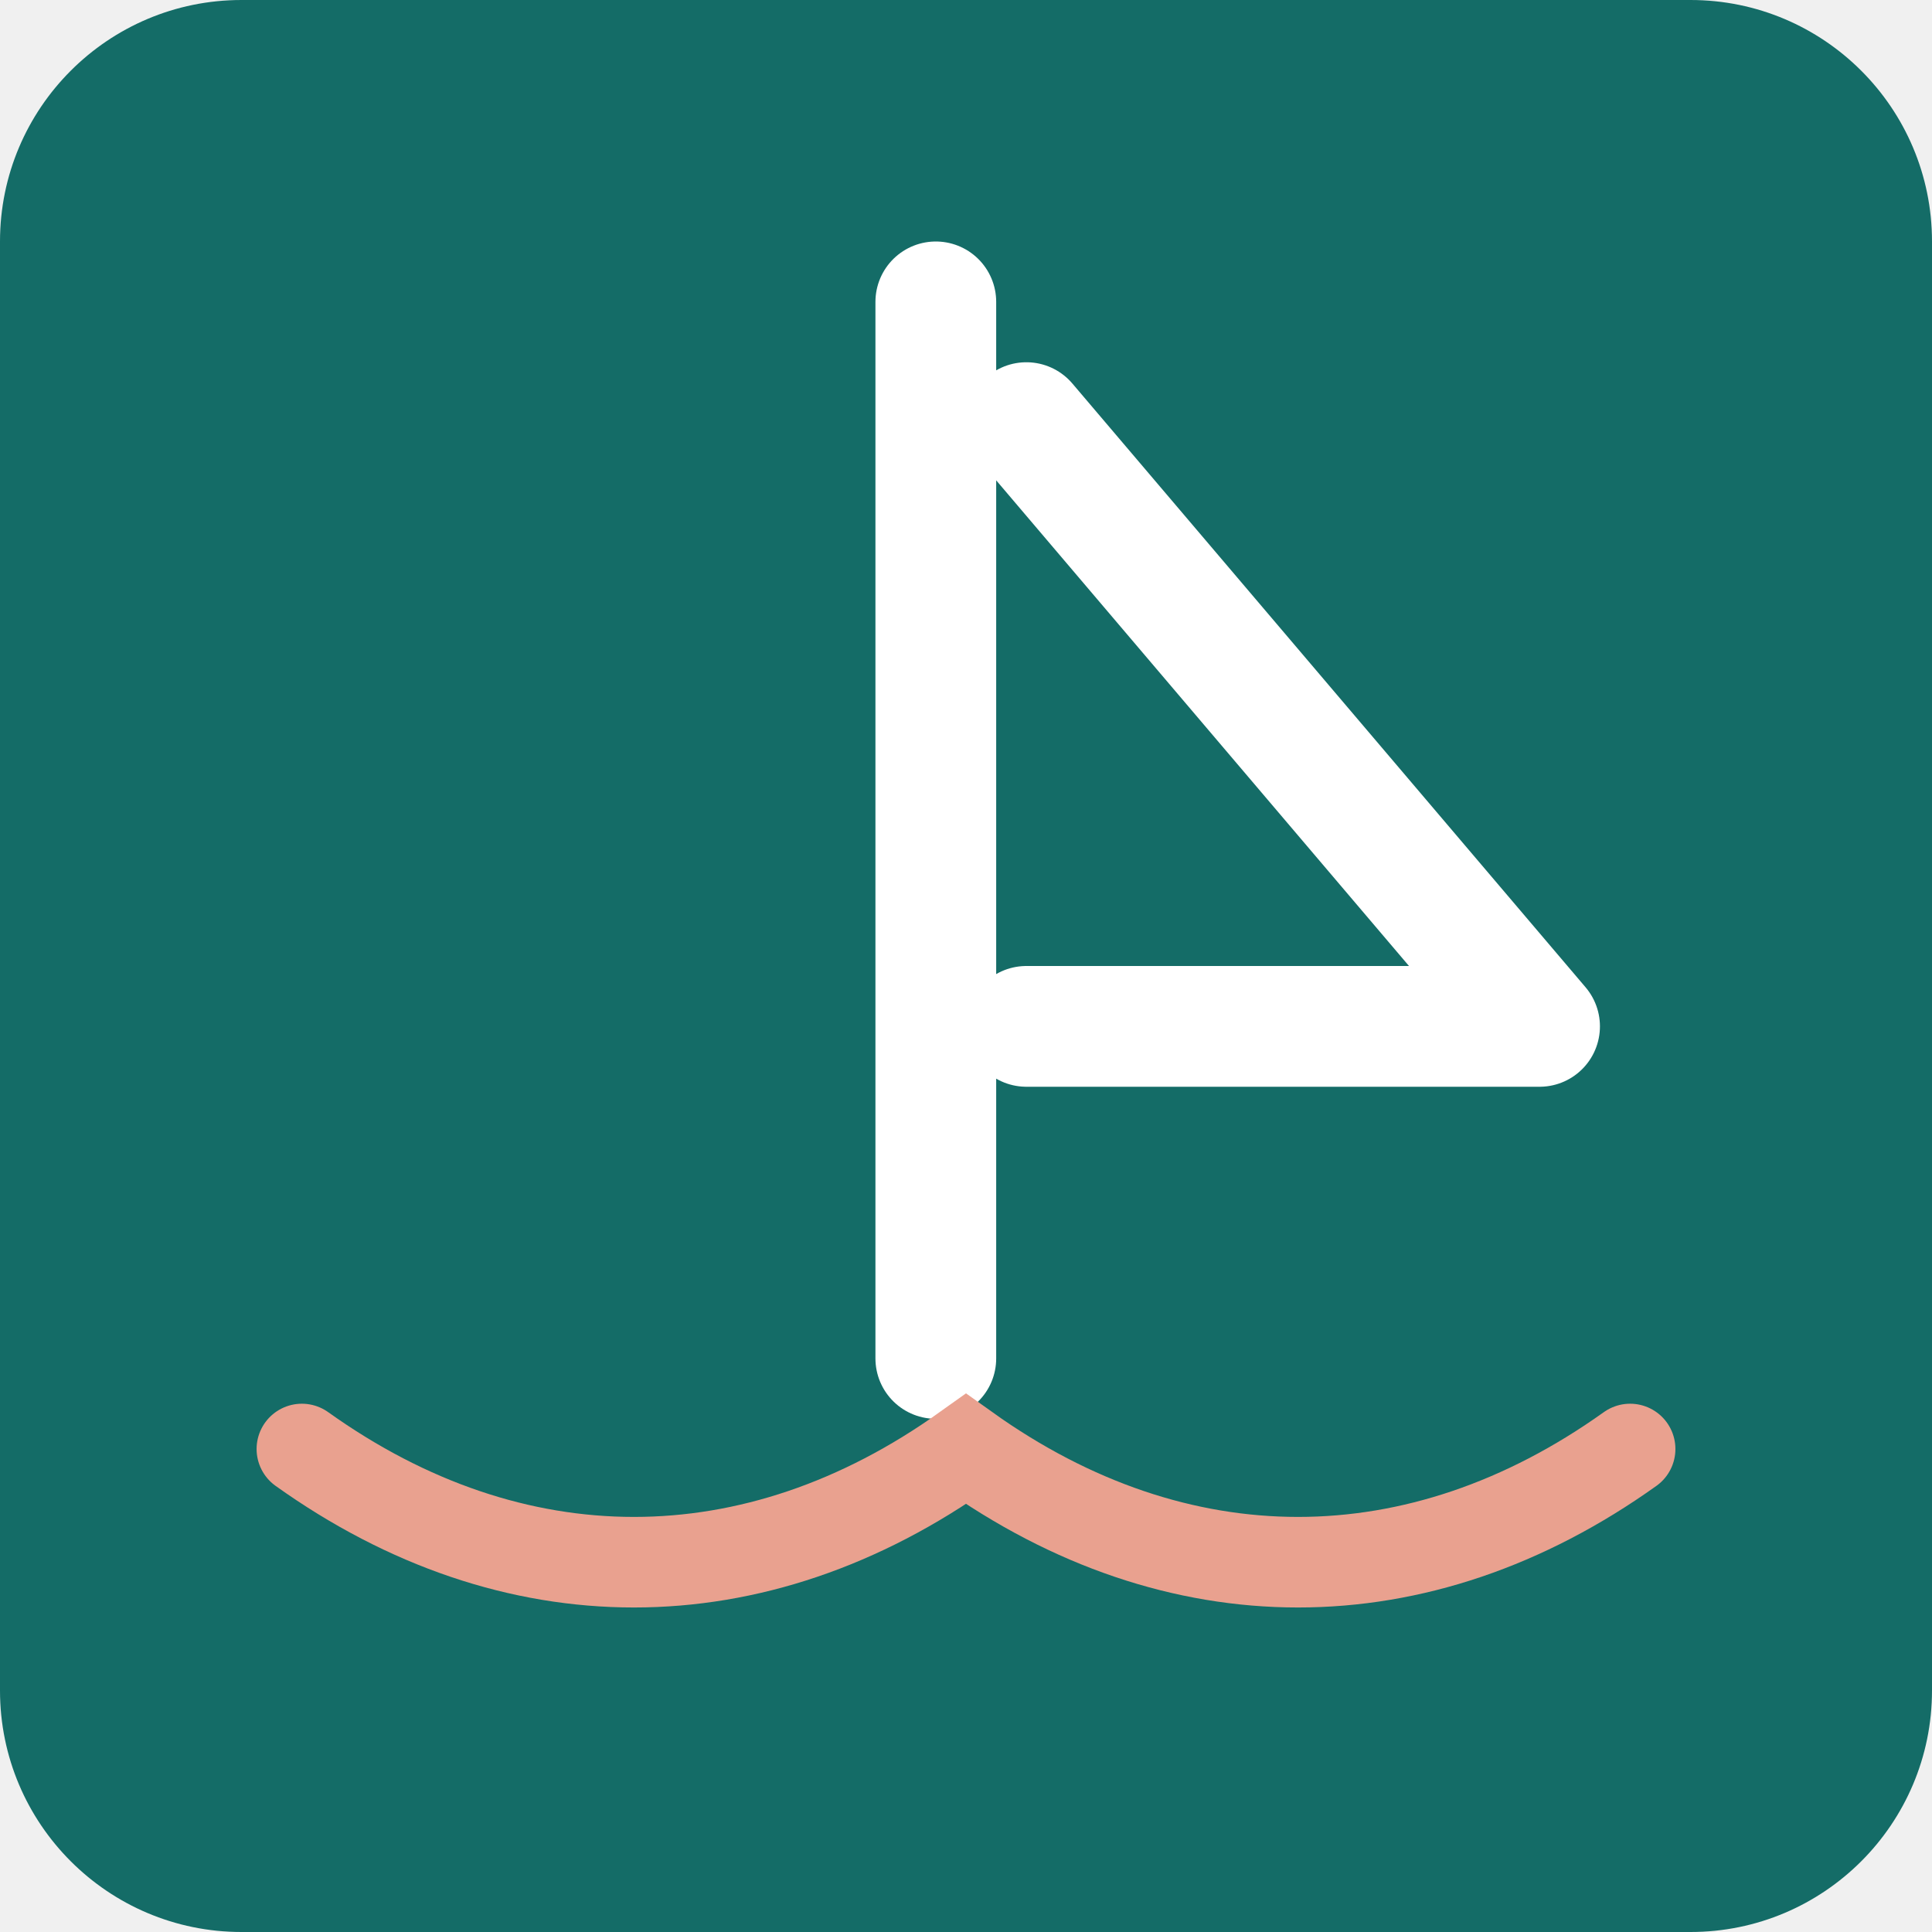
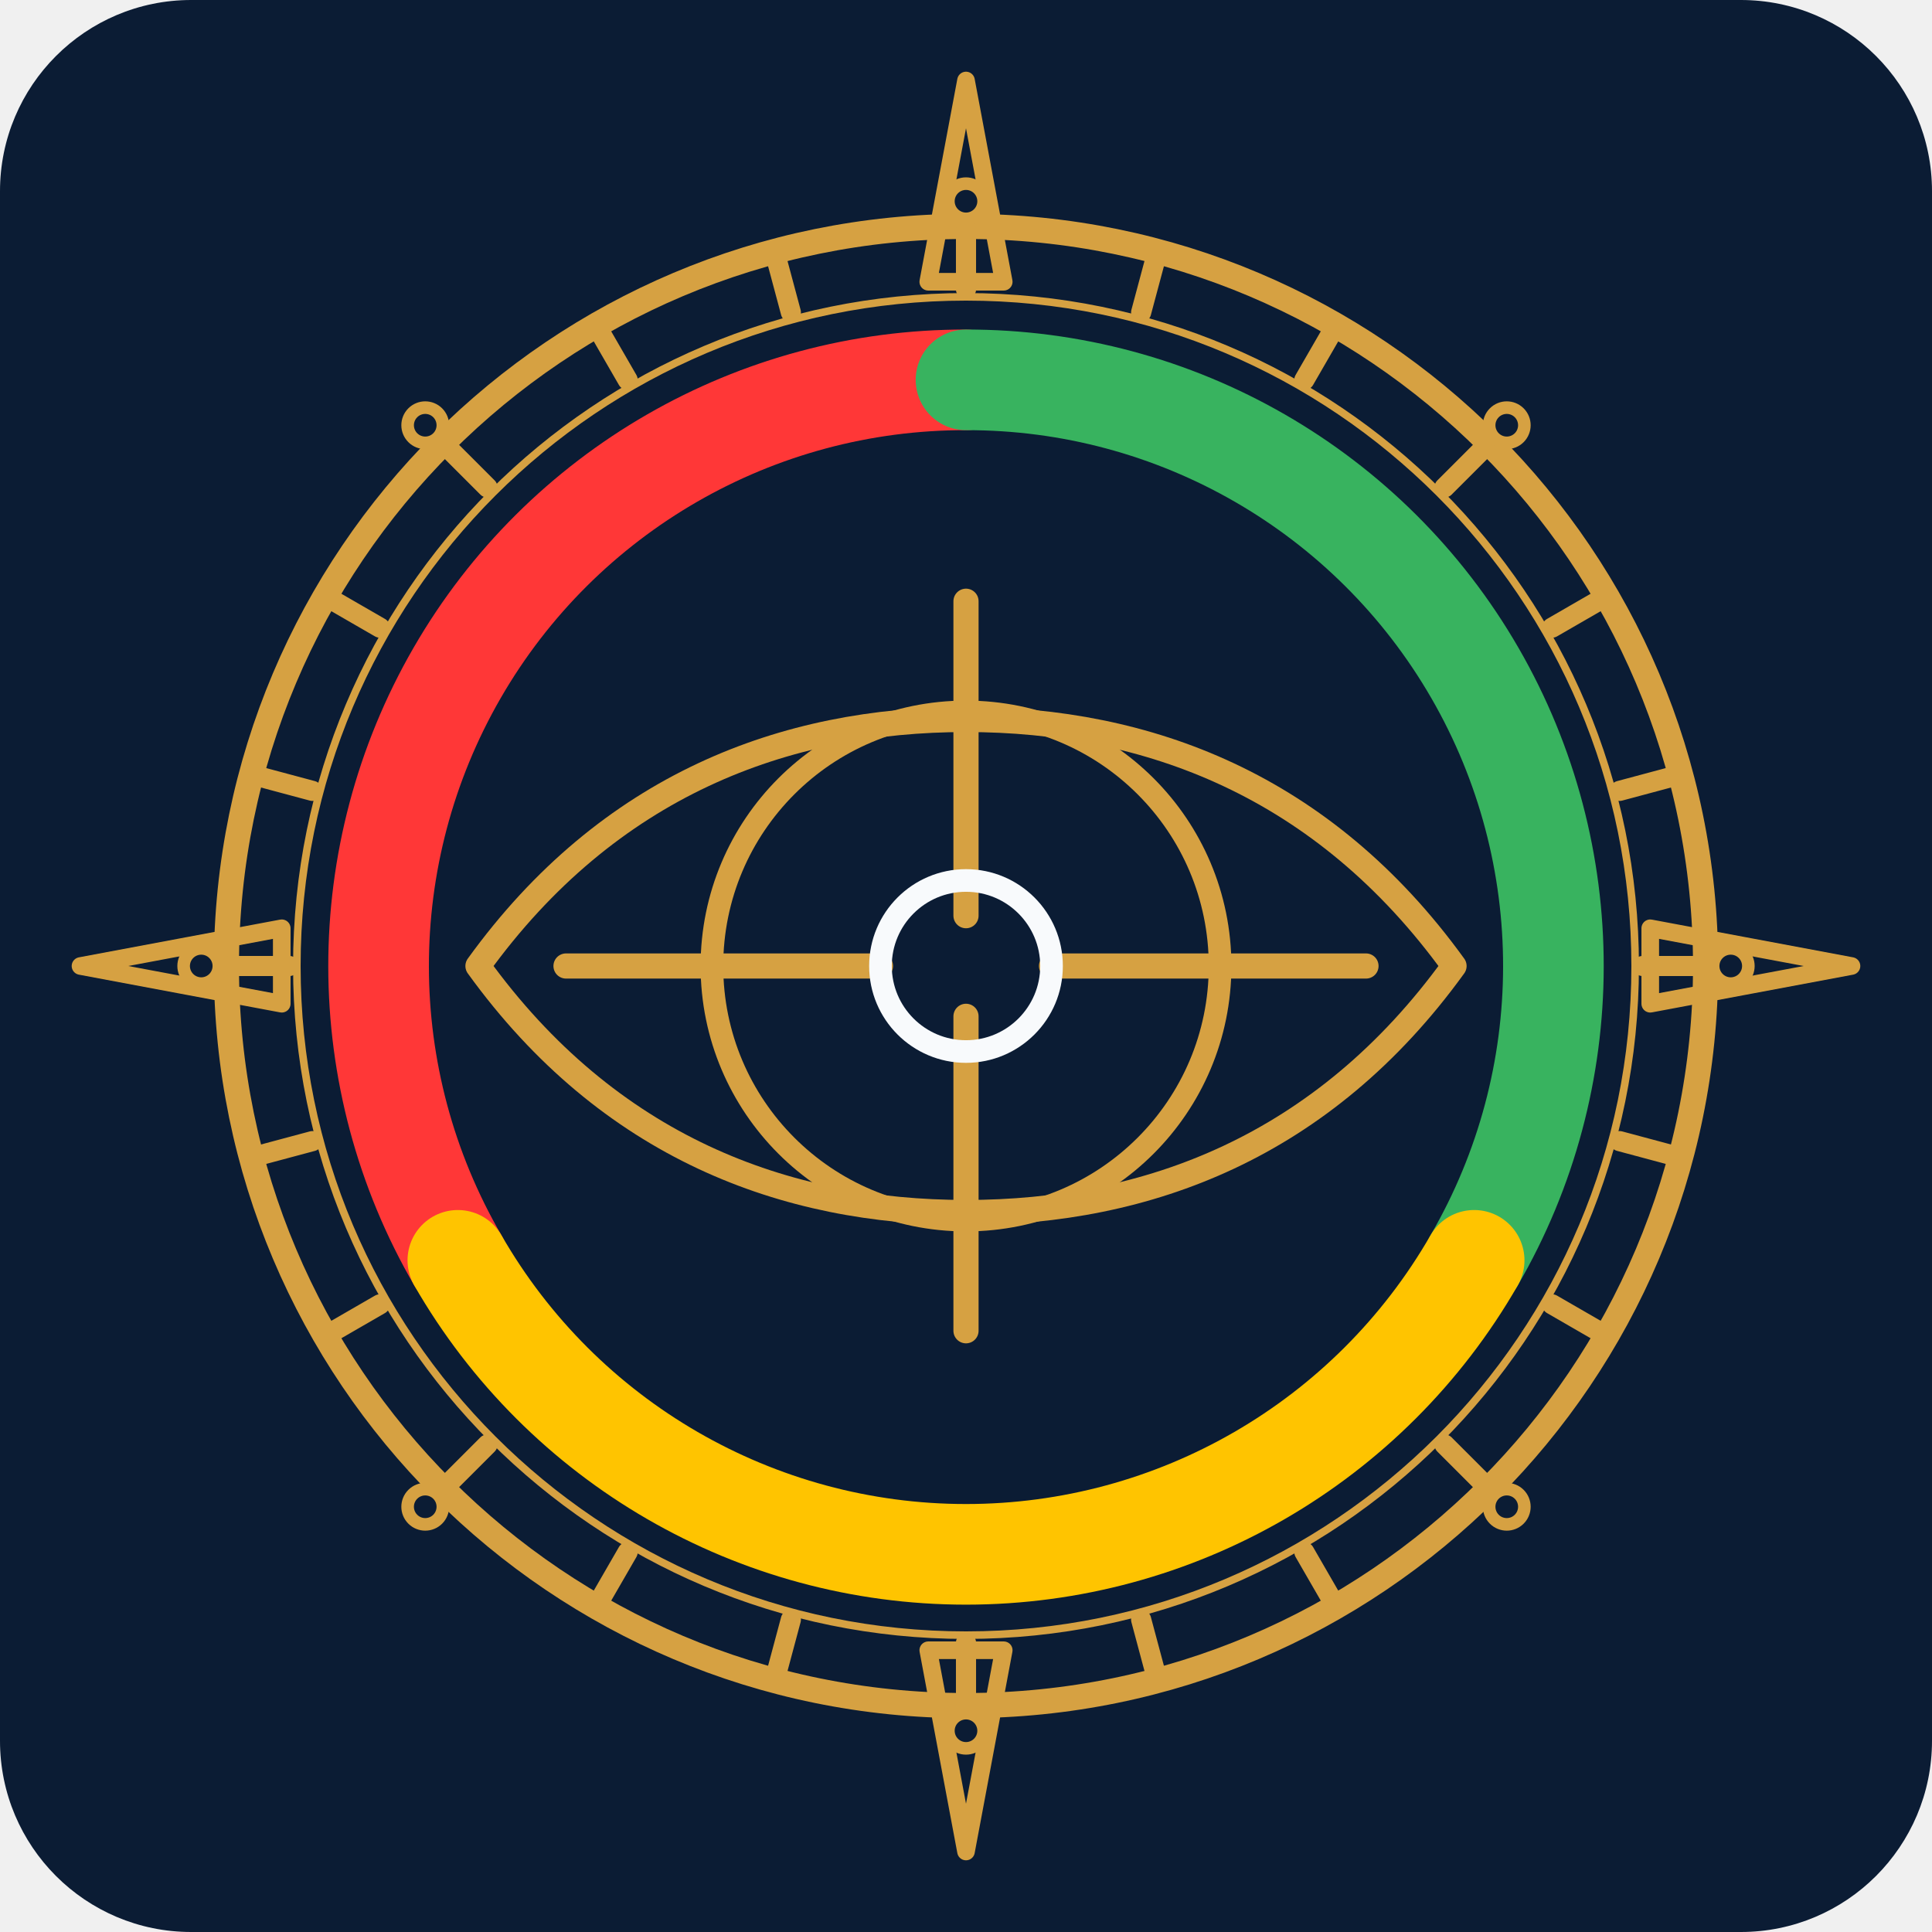
- <svg xmlns="http://www.w3.org/2000/svg" viewBox="0 0 64 64">
-   <rect width="64" height="64" rx="8" fill="#146c67" />
-   <path d="M31 10v35M34 14l17 20H34" fill="none" stroke="#fff" stroke-linecap="round" stroke-linejoin="round" stroke-width="4" />
-   <path d="M10 48c7 5 15 5 22 0 7 5 15 5 22 0" fill="none" stroke="#e9a18f" stroke-linecap="round" stroke-width="3" />
+ <svg xmlns="http://www.w3.org/2000/svg" viewBox="0 0 768 768" role="img" aria-labelledby="title desc">
+   <defs>
+     <path id="north-point" d="M384 32 399 112 369 112Z" />
+     <path id="tick" d="M384 91v24" />
+     <path id="dot" d="M384 73a7 7 0 1 0 0 14 7 7 0 1 0 0-14Z" />
+   </defs>
+   <rect width="768" height="768" rx="76" fill="#0b1c34" />
+   <g fill="none" stroke="#d6a142" stroke-linecap="round" stroke-linejoin="round">
+     <circle cx="384" cy="384" r="294" stroke-width="10" />
+     <circle cx="384" cy="384" r="266" stroke-width="3" />
+     <g stroke-width="8">
+       <use href="#tick" />
+       <use href="#tick" transform="rotate(15 384 384)" />
+       <use href="#tick" transform="rotate(30 384 384)" />
+       <use href="#tick" transform="rotate(45 384 384)" />
+       <use href="#tick" transform="rotate(60 384 384)" />
+       <use href="#tick" transform="rotate(75 384 384)" />
+       <use href="#tick" transform="rotate(90 384 384)" />
+       <use href="#tick" transform="rotate(105 384 384)" />
+       <use href="#tick" transform="rotate(120 384 384)" />
+       <use href="#tick" transform="rotate(135 384 384)" />
+       <use href="#tick" transform="rotate(150 384 384)" />
+       <use href="#tick" transform="rotate(165 384 384)" />
+       <use href="#tick" transform="rotate(180 384 384)" />
+       <use href="#tick" transform="rotate(195 384 384)" />
+       <use href="#tick" transform="rotate(210 384 384)" />
+       <use href="#tick" transform="rotate(225 384 384)" />
+       <use href="#tick" transform="rotate(240 384 384)" />
+       <use href="#tick" transform="rotate(255 384 384)" />
+       <use href="#tick" transform="rotate(270 384 384)" />
+       <use href="#tick" transform="rotate(285 384 384)" />
+       <use href="#tick" transform="rotate(300 384 384)" />
+       <use href="#tick" transform="rotate(315 384 384)" />
+       <use href="#tick" transform="rotate(330 384 384)" />
+       <use href="#tick" transform="rotate(345 384 384)" />
+     </g>
+     <use href="#north-point" stroke-width="7" />
+     <use href="#north-point" transform="rotate(90 384 384)" stroke-width="7" />
+     <use href="#north-point" transform="rotate(180 384 384)" stroke-width="7" />
+     <use href="#north-point" transform="rotate(270 384 384)" stroke-width="7" />
+     <path d="M384 151a233 233 0 0 0-202 350" stroke="#ff3737" stroke-width="40" />
+     <path d="M384 151a233 233 0 0 1 202 350" stroke="#38b35f" stroke-width="40" />
+     <path d="M182 501a233 233 0 0 0 404 0" stroke="#ffc400" stroke-width="40" />
+     <path d="M190 384c52-72 122-98 194-98s142 26 194 98c-52 72-122 98-194 98s-142-26-194-98Z" stroke-width="10" />
+     <circle cx="384" cy="384" r="101" stroke-width="9" />
+     <path d="M384 239v125M384 404v125M225 384h125M418 384h125" stroke-width="10" />
+     <circle cx="384" cy="384" r="34" stroke="#f8fafc" stroke-width="9" />
+     <g stroke-width="5">
+       <use href="#dot" />
+       <use href="#dot" transform="rotate(45 384 384)" />
+       <use href="#dot" transform="rotate(90 384 384)" />
+       <use href="#dot" transform="rotate(135 384 384)" />
+       <use href="#dot" transform="rotate(180 384 384)" />
+       <use href="#dot" transform="rotate(225 384 384)" />
+       <use href="#dot" transform="rotate(270 384 384)" />
+       <use href="#dot" transform="rotate(315 384 384)" />
+     </g>
+   </g>
</svg>
